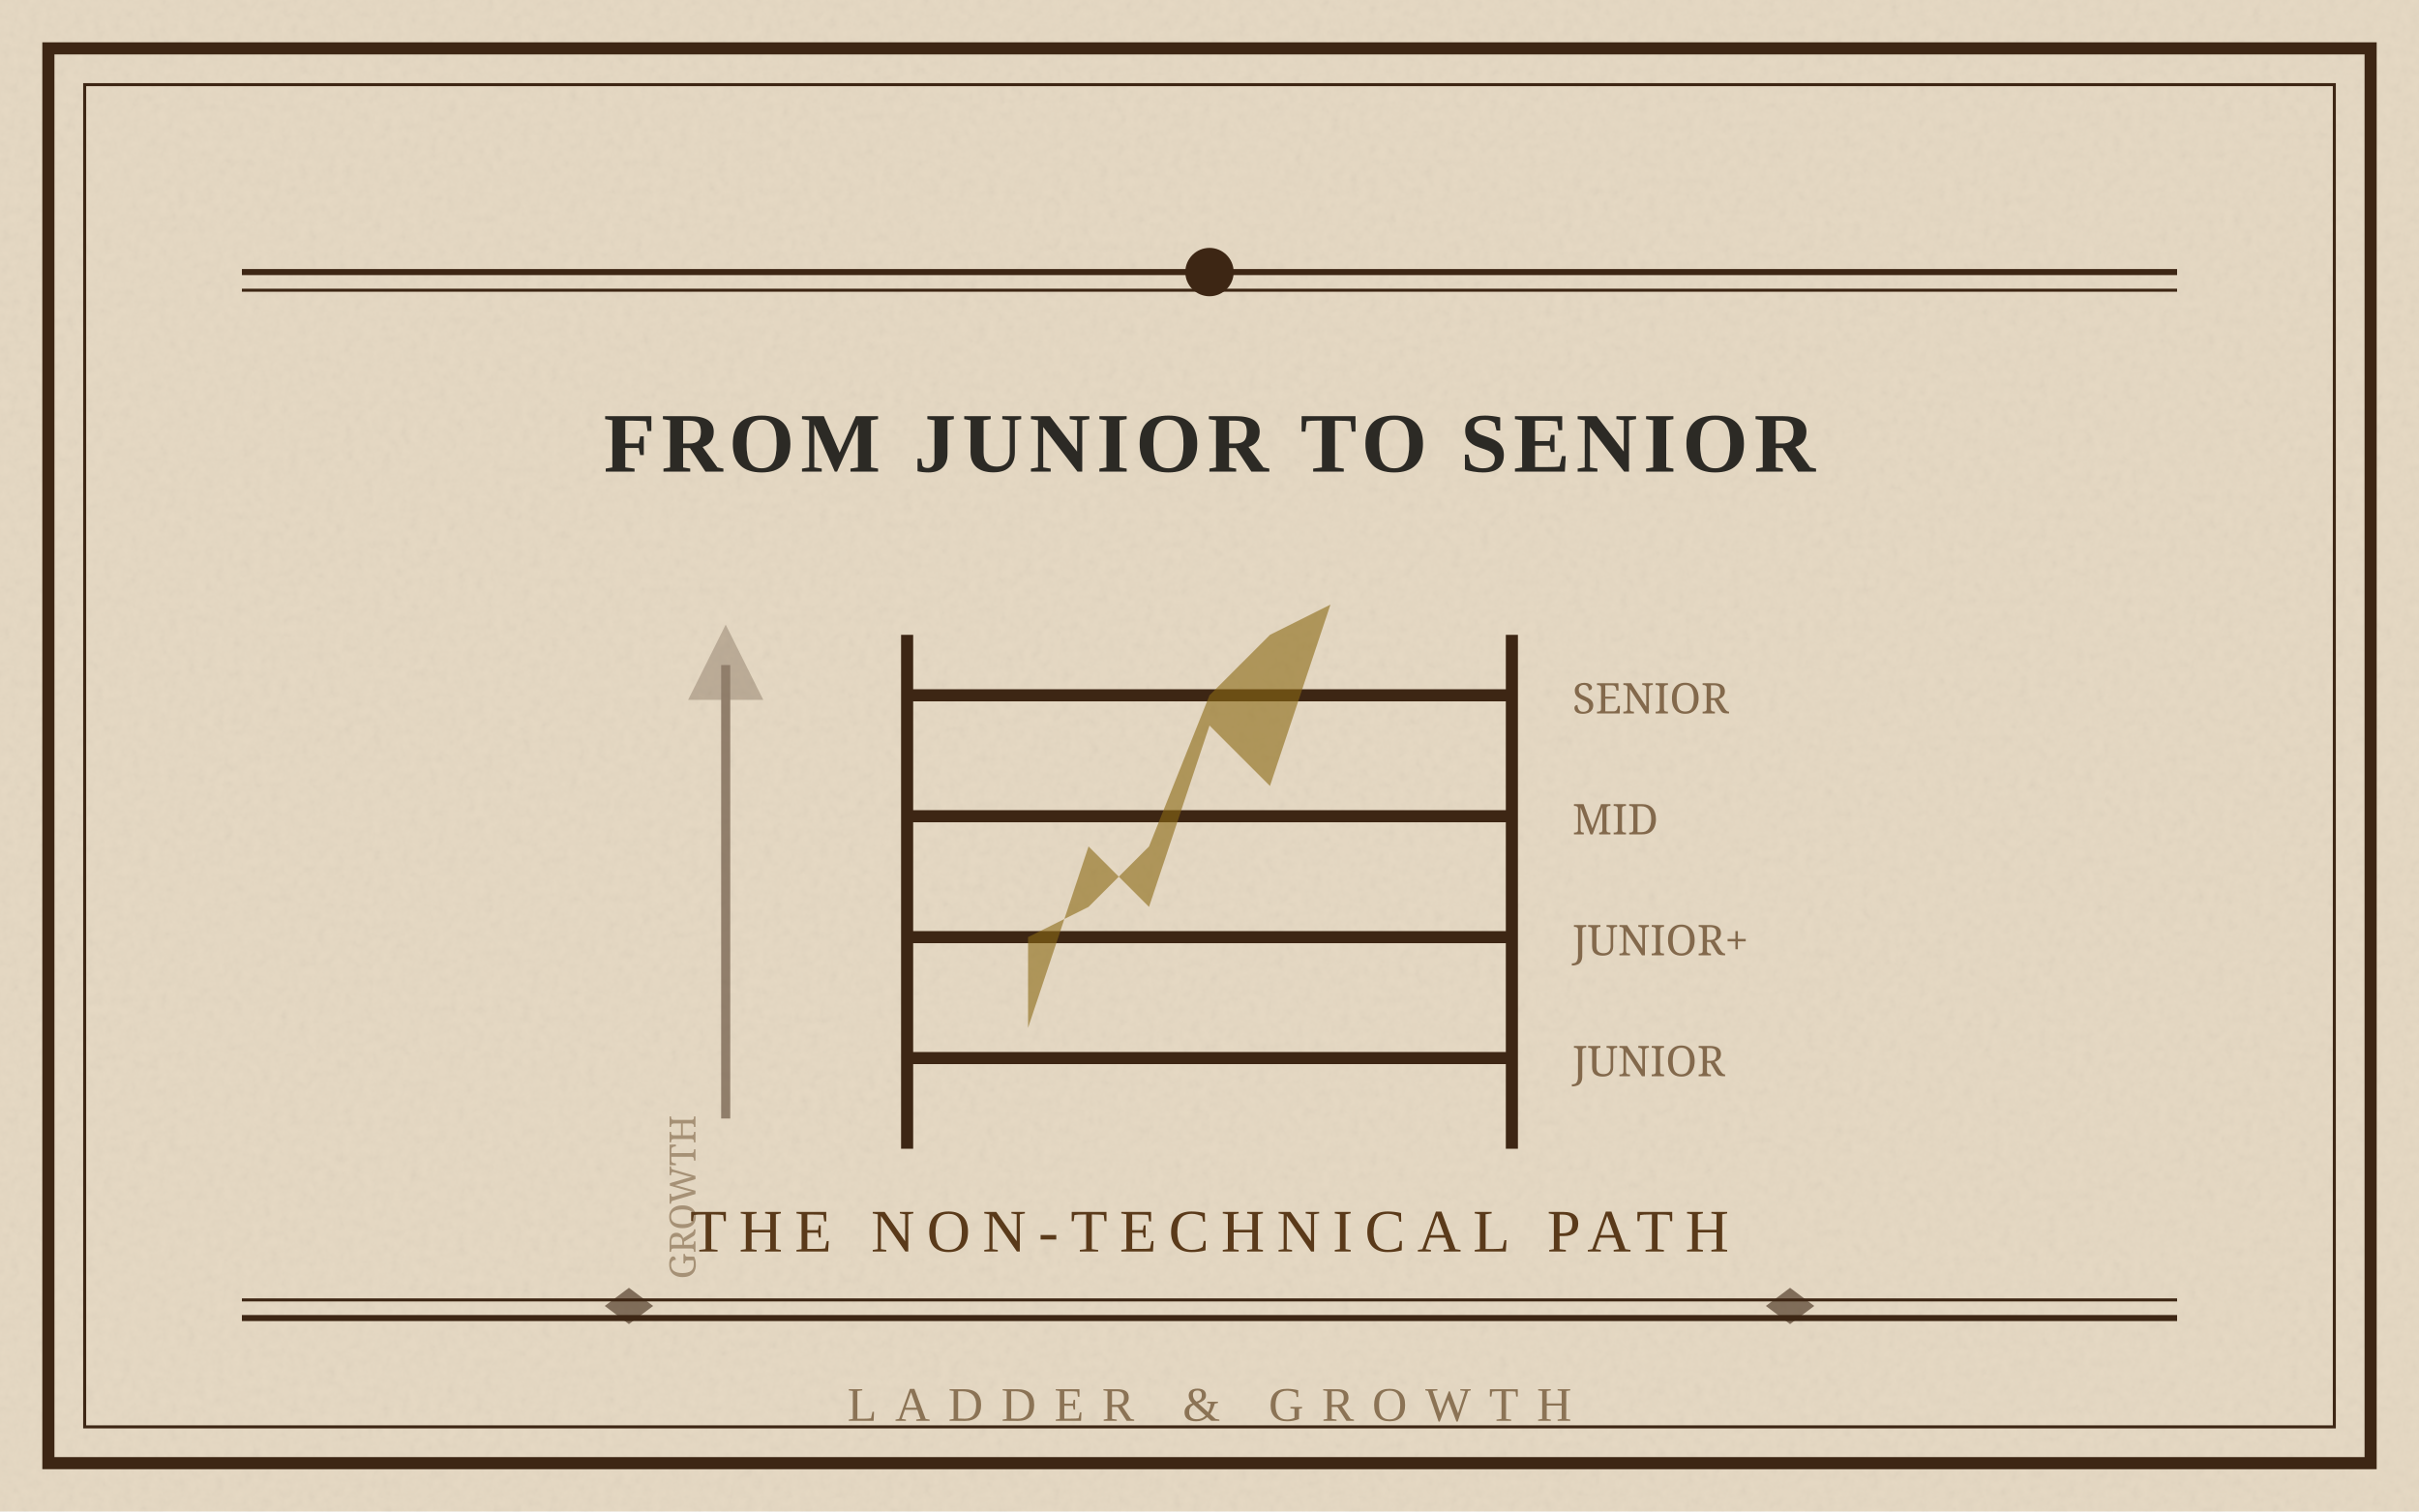
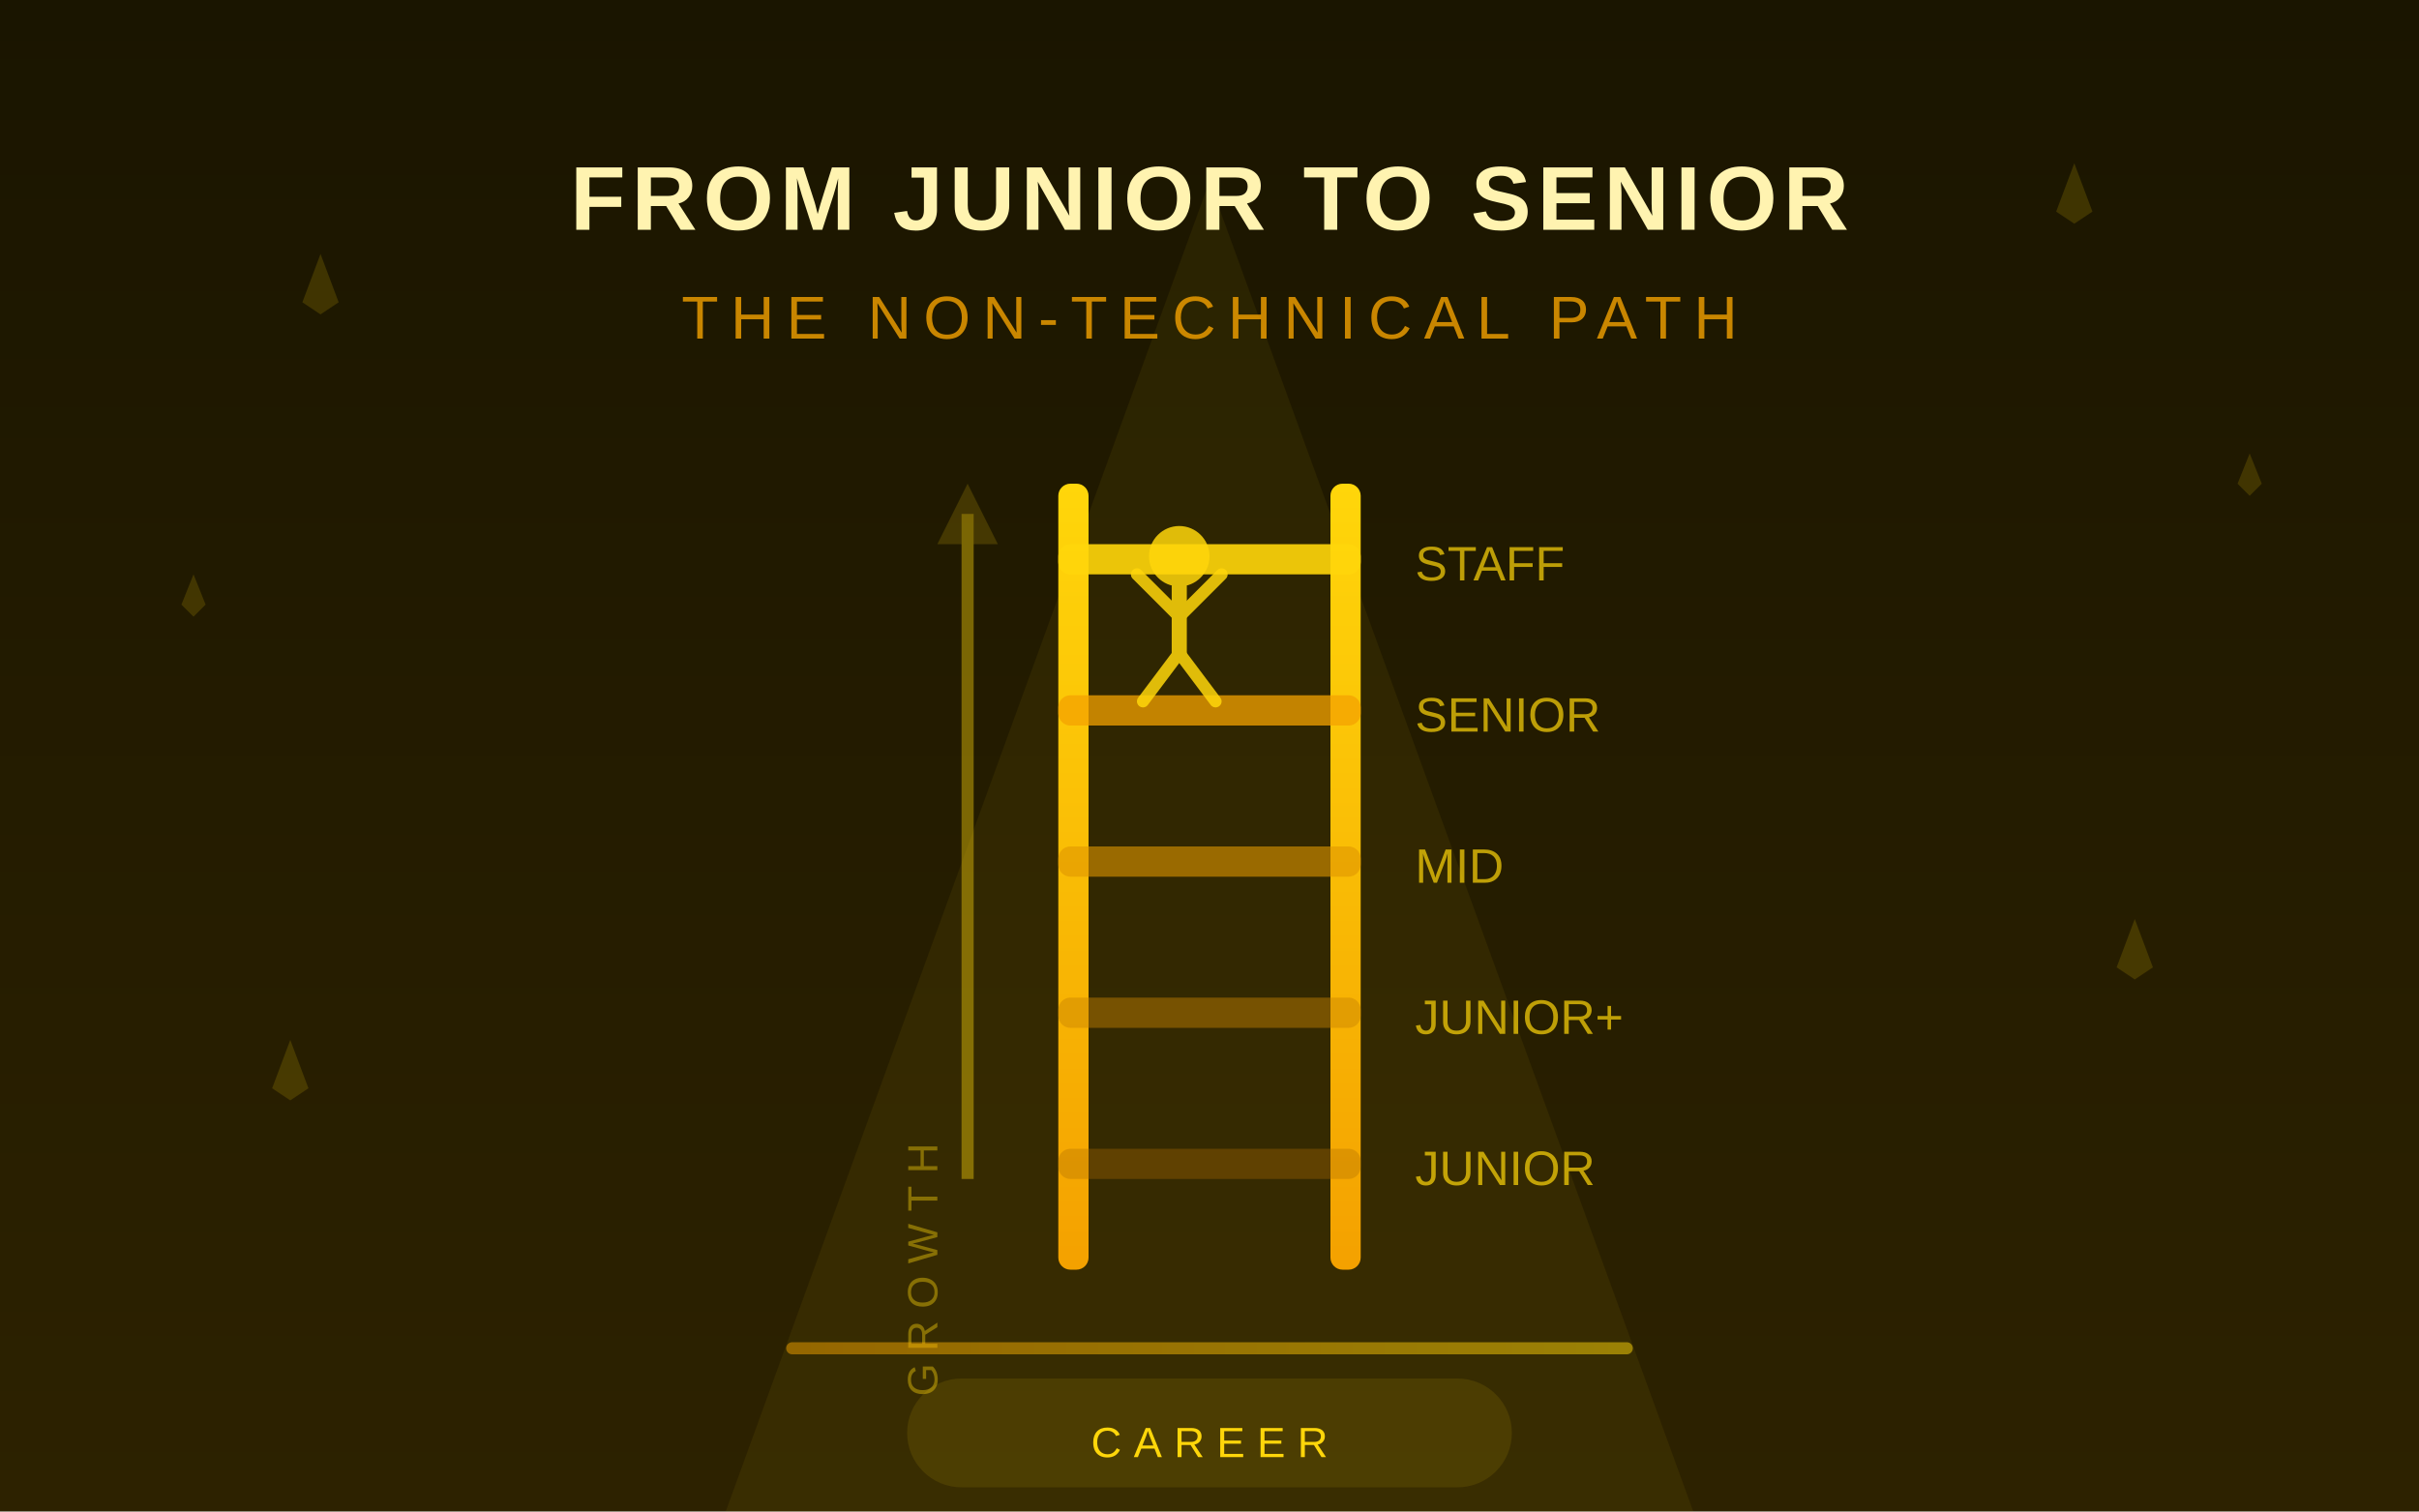
<svg xmlns="http://www.w3.org/2000/svg" viewBox="0 0 400 250">
-   <rect width="400" height="250" fill="#e8dcc8" />
-   <filter id="grain">
-     <feTurbulence type="fractalNoise" baseFrequency="0.65" numOctaves="3" stitchTiles="stitch" />
-     <feColorMatrix type="saturate" values="0" />
-     <feBlend in="SourceGraphic" mode="multiply" />
-   </filter>
-   <rect width="400" height="250" fill="#d4c4a8" opacity="0.12" filter="url(#grain)" />
-   <rect x="8" y="8" width="384" height="234" fill="none" stroke="#3d2614" stroke-width="2" />
-   <rect x="14" y="14" width="372" height="222" fill="none" stroke="#3d2614" stroke-width="0.5" />
-   <line x1="40" y1="45" x2="360" y2="45" stroke="#3d2614" stroke-width="1" />
-   <circle cx="200" cy="45" r="4" fill="#3d2614" />
-   <line x1="40" y1="48" x2="360" y2="48" stroke="#3d2614" stroke-width="0.5" />
-   <text x="200" y="78" text-anchor="middle" font-family="Georgia, 'Times New Roman', serif" font-size="14" font-weight="bold" fill="#2c2a25" letter-spacing="1">FROM JUNIOR TO SENIOR</text>
-   <g stroke="#3d2614" stroke-width="2">
-     <line x1="150" y1="105" x2="150" y2="190" />
-     <line x1="250" y1="105" x2="250" y2="190" />
-     <line x1="150" y1="115" x2="250" y2="115" />
-     <line x1="150" y1="135" x2="250" y2="135" />
-     <line x1="150" y1="155" x2="250" y2="155" />
-     <line x1="150" y1="175" x2="250" y2="175" />
+   <defs>
+     <linearGradient id="bg" x1="0%" y1="0%" x2="0%" y2="100%">
+       <stop offset="0%" style="stop-color:#1a1500" />
+       <stop offset="100%" style="stop-color:#2d2200" />
+     </linearGradient>
+     <linearGradient id="gold" x1="0%" y1="0%" x2="0%" y2="100%">
+       <stop offset="0%" style="stop-color:#ffd60a" />
+       <stop offset="100%" style="stop-color:#f4a100" />
+     </linearGradient>
+     <linearGradient id="accent" x1="0%" y1="0%" x2="100%" y2="0%">
+       <stop offset="0%" style="stop-color:#f4a100" />
+       <stop offset="100%" style="stop-color:#ffd60a" />
+     </linearGradient>
+   </defs>
+   <rect width="400" height="250" fill="url(#bg)" />
+   <g opacity="0.06">
+     <polygon points="200,30 120,250 280,250" fill="#ffd60a" />
+     <polygon points="200,30 150,250 250,250" fill="#ffd60a" />
  </g>
-   <g font-family="Georgia, serif" font-size="7" fill="#5a3a1a" opacity="0.7">
-     <text x="260" y="118">SENIOR</text>
-     <text x="260" y="138">MID</text>
-     <text x="260" y="158">JUNIOR+</text>
-     <text x="260" y="178">JUNIOR</text>
+   <g fill="#ffd60a" opacity="0.15">
+     <polygon points="50,50 53,42 56,50 53,52" />
+     <polygon points="340,35 343,27 346,35 343,37" />
+     <polygon points="370,80 372,75 374,80 372,82" />
+     <polygon points="30,100 32,95 34,100 32,102" />
+     <polygon points="350,160 353,152 356,160 353,162" />
+     <polygon points="45,180 48,172 51,180 48,182" />
  </g>
-   <g fill="#8b6914" opacity="0.6">
-     <path d="M170,170 L180,140 L190,150 L200,120 L210,130 L220,100 L210,105 L200,115 L190,140 L180,150 L170,155 Z" />
+   <g>
+     <rect x="175" y="80" width="5" height="130" rx="2" fill="url(#gold)" />
+     <rect x="220" y="80" width="5" height="130" rx="2" fill="url(#gold)" />
+     <rect x="175" y="90" width="50" height="5" rx="2" fill="#ffd60a" opacity="0.9" />
+     <rect x="175" y="115" width="50" height="5" rx="2" fill="#f4a100" opacity="0.75" />
+     <rect x="175" y="140" width="50" height="5" rx="2" fill="#e09600" opacity="0.6" />
+     <rect x="175" y="165" width="50" height="5" rx="2" fill="#c88200" opacity="0.45" />
+     <rect x="175" y="190" width="50" height="5" rx="2" fill="#b06e00" opacity="0.35" />
  </g>
-   <g fill="none" stroke="#3d2614" stroke-width="1.5" opacity="0.5">
-     <path d="M120,185 L120,110" />
-     <polygon points="120,105 115,115 125,115" fill="#3d2614" opacity="0.5" />
+   <g font-family="'SF Pro Display', 'Segoe UI', Arial, sans-serif" font-size="8" fill="#ffd60a" opacity="0.7">
+     <text x="234" y="96">STAFF</text>
+     <text x="234" y="121">SENIOR</text>
+     <text x="234" y="146">MID</text>
+     <text x="234" y="171">JUNIOR+</text>
+     <text x="234" y="196">JUNIOR</text>
  </g>
-   <text x="115" y="198" text-anchor="middle" font-family="Georgia, serif" font-size="6" fill="#8b7355" opacity="0.7" transform="rotate(-90,115,198)">GROWTH</text>
-   <text x="200" y="207" text-anchor="middle" font-family="Georgia, 'Times New Roman', serif" font-size="10" fill="#5a3a1a" letter-spacing="2">THE NON-TECHNICAL PATH</text>
-   <line x1="40" y1="215" x2="360" y2="215" stroke="#3d2614" stroke-width="0.5" />
-   <line x1="40" y1="218" x2="360" y2="218" stroke="#3d2614" stroke-width="1" />
-   <polygon points="100,216 104,213 108,216 104,219" fill="#3d2614" opacity="0.6" />
-   <polygon points="292,216 296,213 300,216 296,219" fill="#3d2614" opacity="0.6" />
-   <text x="200" y="235" text-anchor="middle" font-family="Georgia, 'Times New Roman', serif" font-size="8" fill="#8b7355" letter-spacing="3">LADDER &amp; GROWTH</text>
+   <g transform="translate(185,100)" fill="#ffd60a" opacity="0.85">
+     <circle cx="10" cy="-8" r="5" fill="#ffd60a" />
+     <line x1="10" y1="-3" x2="10" y2="8" stroke="#ffd60a" stroke-width="2.5" stroke-linecap="round" />
+     <line x1="10" y1="2" x2="3" y2="-5" stroke="#ffd60a" stroke-width="2" stroke-linecap="round" />
+     <line x1="10" y1="2" x2="17" y2="-5" stroke="#ffd60a" stroke-width="2" stroke-linecap="round" />
+     <line x1="10" y1="8" x2="4" y2="16" stroke="#ffd60a" stroke-width="2" stroke-linecap="round" />
+     <line x1="10" y1="8" x2="16" y2="16" stroke="#ffd60a" stroke-width="2" stroke-linecap="round" />
+   </g>
+   <g fill="none" stroke="#ffd60a" stroke-width="2" opacity="0.4">
+     <path d="M160,195 L160,85" />
+     <polygon points="160,80 155,90 165,90" fill="#ffd60a" stroke="none" opacity="0.4" />
+   </g>
+   <text x="155" y="210" text-anchor="middle" font-family="'SF Pro Display', 'Segoe UI', Arial, sans-serif" font-size="7" fill="#ffd60a" opacity="0.4" transform="rotate(-90,155,210)" letter-spacing="2">GROWTH</text>
+   <text x="200" y="38" text-anchor="middle" font-family="'SF Pro Display', 'Segoe UI', Arial, sans-serif" font-size="15" font-weight="700" fill="#fff3b0" letter-spacing="1">FROM JUNIOR TO SENIOR</text>
+   <text x="200" y="56" text-anchor="middle" font-family="'SF Pro Display', 'Segoe UI', Arial, sans-serif" font-size="10" fill="#f4a100" letter-spacing="2" opacity="0.8">THE NON-TECHNICAL PATH</text>
+   <rect x="130" y="222" width="140" height="2" rx="1" fill="url(#accent)" opacity="0.5" />
+   <rect x="150" y="228" width="100" height="18" rx="9" fill="#ffd60a" opacity="0.1" />
+   <text x="200" y="241" text-anchor="middle" font-family="'SF Pro Display', 'Segoe UI', Arial, sans-serif" font-size="7" fill="#ffd60a" letter-spacing="2">CAREER</text>
</svg>
